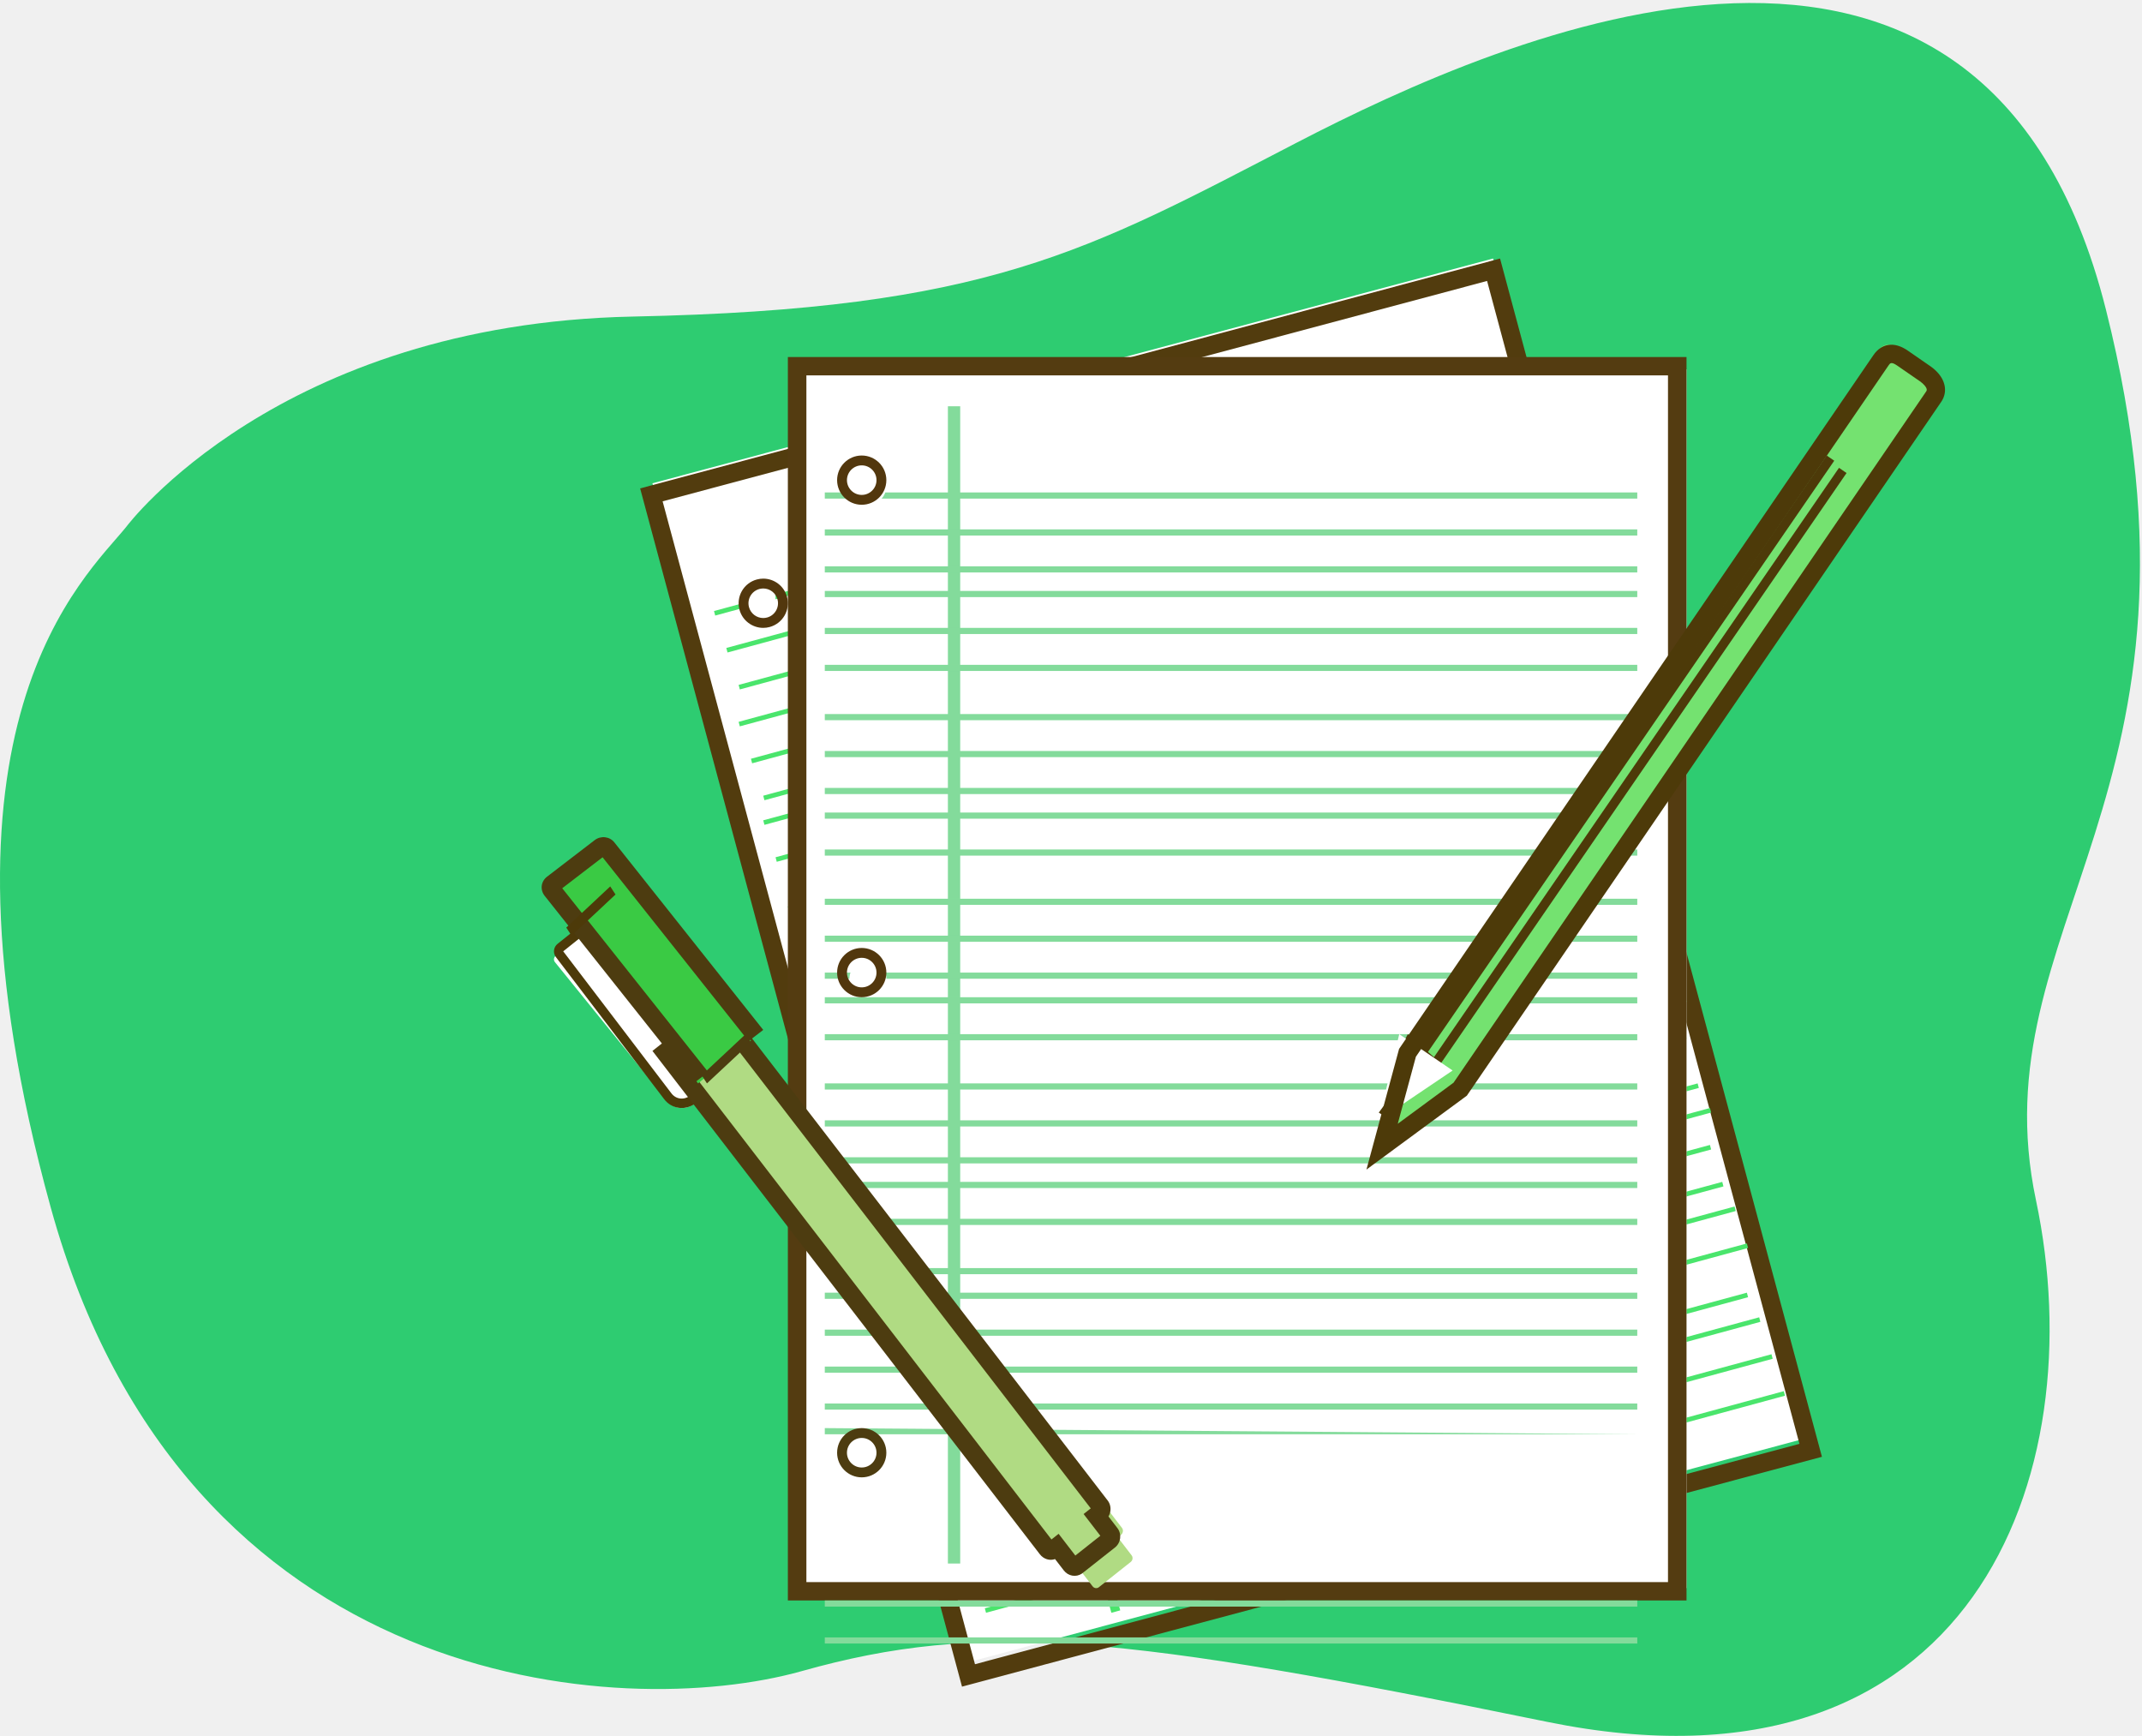
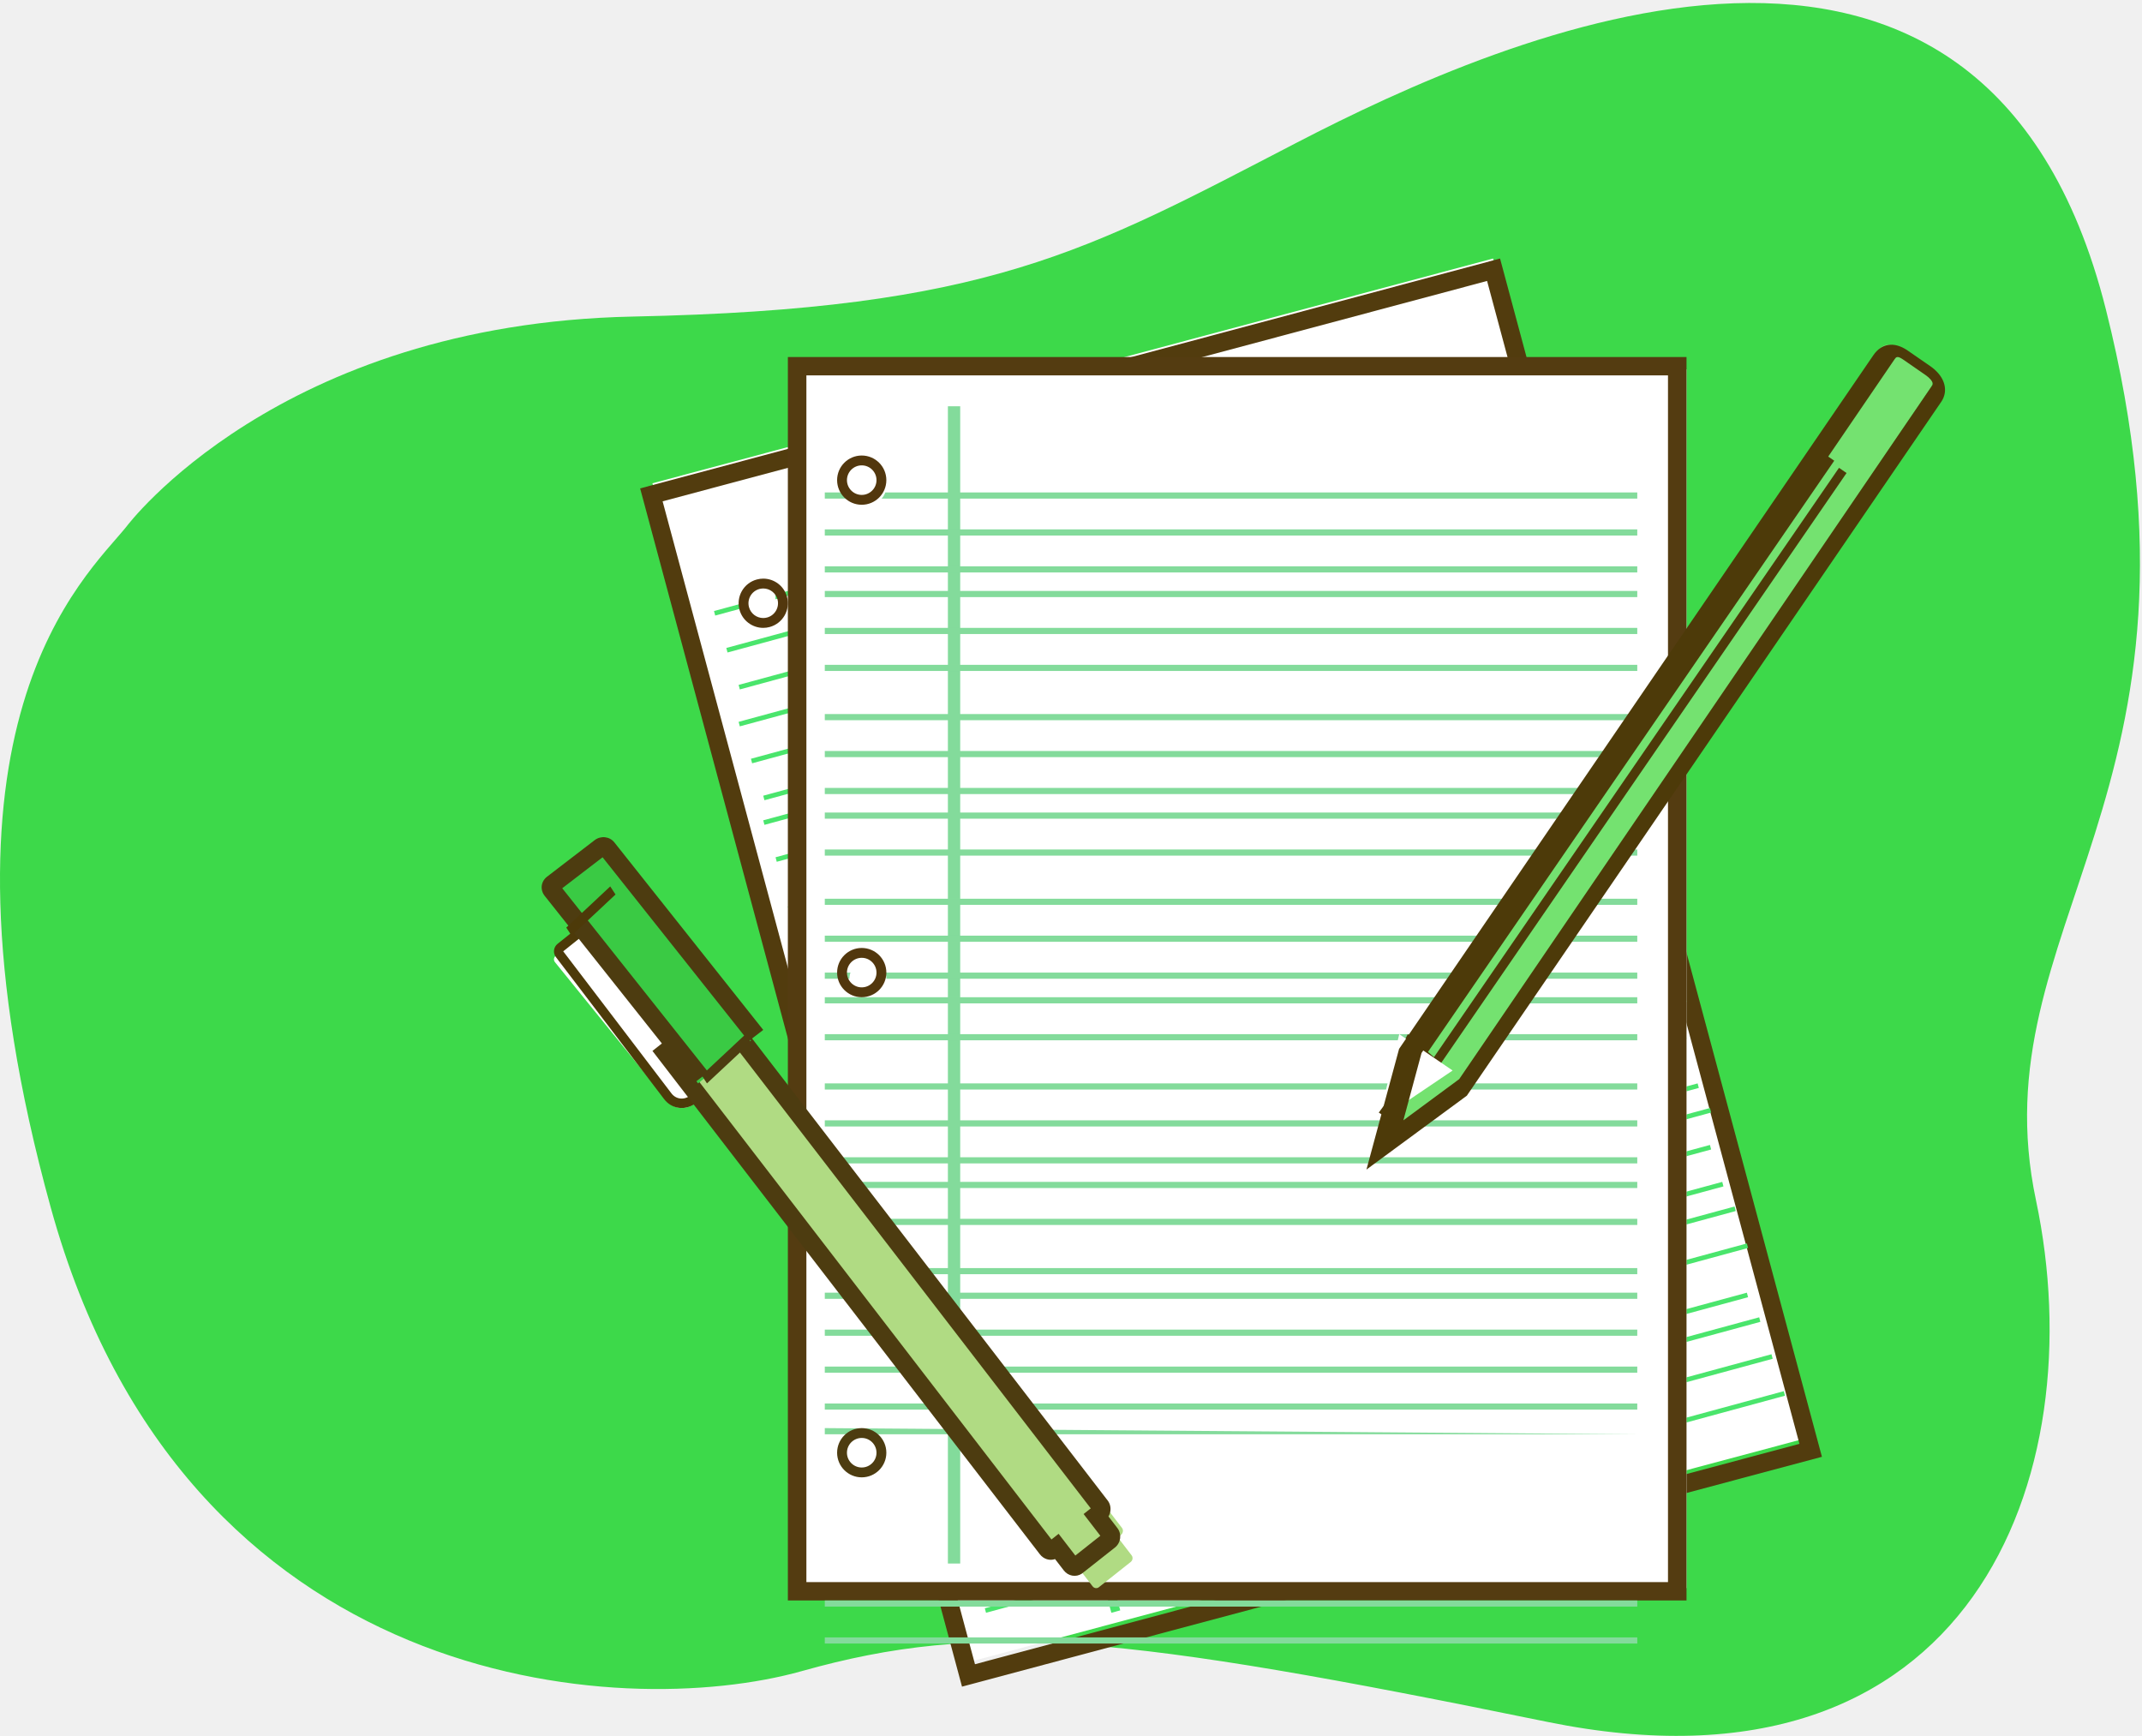
<svg xmlns="http://www.w3.org/2000/svg" xmlns:xlink="http://www.w3.org/1999/xlink" width="174px" height="141px" viewBox="0 0 174 141" version="1.1">
  <defs>
    <polygon id="path-1" points="0 140 174 140 174 0 0 0" />
  </defs>
  <g id="Home" stroke="none" stroke-width="1" fill="none" fill-rule="evenodd">
    <g id="Mobile" transform="translate(-73, -2060)">
      <g id="Group-6" transform="translate(50, 2060)">
        <g id="Page-1-Copy" transform="translate(23, 0)">
-           <g id="Group-3" fill="#2ECC71">
+           <g id="Group-3" fill="#3DD94A">
            <path d="M10.27,42.776 C10.27,42.776 22.567,26.302 51.415,25.713 C80.263,25.125 88.302,20.418 105.328,11.592 C122.352,2.767 161.133,-14.296 171.064,25.125 C180.995,64.546 160.66,75.137 165.388,97.495 C170.118,119.853 160.187,146.918 125.663,139.857 C91.14,132.797 79.79,131.62 65.129,135.739 C50.469,139.857 14.999,137.504 4.122,98.083 C-6.755,58.662 6.959,46.895 10.27,42.776" id="Fill-1" />
          </g>
          <polygon id="Fill-4" fill="#FFFFFF" points="147 116.744 78.713 135 53 39.256 121.287 21" />
          <path d="M53.826,40.721 L79.2,135.179 L146.173,117.279 L120.799,22.821 L53.826,40.721 Z M78.146,137 L52,39.67 L121.853,21 L148,118.331 L78.146,137 Z" id="Fill-6" fill="#523C0E" />
          <polygon id="Fill-8" fill="#4AE56C" points="90.278 131 66 40.194 66.722 40 91 130.806" />
          <polygon id="Fill-10" fill="#4AE56C" points="58.098 50 58 49.632 122.903 32 123 32.368" />
          <polygon id="Fill-12" fill="#4AE56C" points="59.098 53 59 52.632 123.903 35 124 35.368" />
          <polygon id="Fill-14" fill="#4AE56C" points="60.097 56 60 55.632 124.903 38 125 38.368" />
          <polygon id="Fill-16" fill="#4AE56C" points="60.097 59 60 58.632 124.903 41 125 41.368" />
          <polygon id="Fill-18" fill="#4AE56C" points="61.097 62 61 61.632 125.903 44 126 44.368" />
          <polygon id="Fill-20" fill="#4AE56C" points="62.097 65 62 64.632 126.903 47 127 47.368" />
          <polygon id="Fill-22" fill="#4AE56C" points="62.097 67 62 66.632 126.903 49 127 49.368" />
          <polygon id="Fill-24" fill="#4AE56C" points="63.097 70 63 69.632 127.903 52 128 52.368" />
          <polygon id="Fill-26" fill="#4AE56C" points="64.097 74 64 73.632 128.903 56 129 56.368" />
          <polygon id="Fill-28" fill="#4AE56C" points="65.098 77 65 76.632 129.903 59 130 59.368" />
          <polygon id="Fill-30" fill="#4AE56C" points="65.097 79 65 78.632 129.903 61 130 61.368" />
          <polygon id="Fill-32" fill="#4AE56C" points="66.097 82 66 81.632 130.903 64 131 64.368" />
          <polygon id="Fill-34" fill="#4AE56C" points="67.097 85 67 84.632 131.903 67 132 67.368" />
          <polygon id="Fill-36" fill="#4AE56C" points="68.097 87 68 86.632 132.903 69 133 69.368" />
          <polygon id="Fill-38" fill="#4AE56C" points="68.097 91 68 90.632 132.903 73 133 73.368" />
          <polygon id="Fill-40" fill="#4AE56C" points="69.097 94 69 93.632 133.903 76 134 76.368" />
          <polygon id="Fill-42" fill="#4AE56C" points="70.097 96 70 95.632 134.903 78 135 78.368" />
          <polygon id="Fill-44" fill="#4AE56C" points="72.098 99 72 98.632 136.903 81 137 81.368" />
          <polygon id="Fill-46" fill="#4AE56C" points="72.098 102 72 101.632 136.903 84 137 84.368" />
          <polygon id="Fill-48" fill="#4AE56C" points="73.097 106 73 105.632 137.903 88 138 88.368" />
          <polygon id="Fill-50" fill="#4AE56C" points="74.097 108 74 107.632 138.903 90 139 90.368" />
          <polygon id="Fill-52" fill="#4AE56C" points="74.097 111 74 110.632 138.903 93 139 93.368" />
          <polygon id="Fill-54" fill="#4AE56C" points="75.097 114 75 113.632 139.903 96 140 96.368" />
          <polygon id="Fill-56" fill="#4AE56C" points="76.097 116 76 115.632 140.903 98 141 98.368" />
          <polygon id="Fill-58" fill="#4AE56C" points="77.097 119 77 118.632 141.903 101 142 101.368" />
          <polygon id="Fill-60" fill="#4AE56C" points="77.098 123 77 122.632 141.903 105 142 105.368" />
          <polygon id="Fill-62" fill="#4AE56C" points="78.098 125 78 124.632 142.903 107 143 107.368" />
          <polygon id="Fill-64" fill="#4AE56C" points="79.097 128 79 127.632 143.903 110 144 110.368" />
          <polygon id="Fill-66" fill="#4AE56C" points="80.097 131 80 130.632 144.903 113 145 113.368" />
          <path d="M81.499,127 C80.822,127 80.226,126.543 80.051,125.888 C79.837,125.089 80.313,124.266 81.112,124.052 C81.24,124.018 81.37,124 81.501,124 C82.178,124 82.773,124.457 82.949,125.112 C83.163,125.911 82.687,126.734 81.888,126.948 C81.76,126.982 81.63,127 81.499,127" id="Fill-68" fill="#FFFFFF" />
          <path d="M82.001,123 C81.83,123 81.656,123.022 81.483,123.069 C80.416,123.354 79.783,124.451 80.069,125.517 C80.308,126.411 81.116,127 81.999,127 C82.17,127 82.344,126.978 82.518,126.931 C83.584,126.645 84.217,125.549 83.931,124.482 C83.692,123.589 82.884,123 82.001,123 M82.001,123.8 L82.001,123.8 C82.542,123.8 83.019,124.166 83.159,124.69 C83.33,125.329 82.95,125.988 82.31,126.159 C82.208,126.186 82.103,126.2 81.999,126.2 C81.457,126.2 80.982,125.834 80.841,125.311 C80.67,124.672 81.051,124.012 81.689,123.841 C81.793,123.814 81.897,123.8 82.001,123.8" id="Fill-70" fill="#1485E0" />
          <path d="M71.499,88 C70.822,88 70.227,87.543 70.052,86.888 C69.948,86.501 70.001,86.097 70.201,85.75 C70.402,85.403 70.725,85.156 71.112,85.052 C71.24,85.017 71.37,85 71.501,85 C72.178,85 72.773,85.457 72.948,86.112 C73.052,86.499 72.999,86.903 72.799,87.25 C72.598,87.597 72.275,87.845 71.888,87.948 C71.761,87.982 71.63,88 71.499,88" id="Fill-72" fill="#FFFFFF" />
          <path d="M71.002,84 C70.83,84 70.656,84.022 70.483,84.069 C69.416,84.354 68.783,85.451 69.069,86.518 C69.308,87.411 70.116,88 70.999,88 C71.17,88 71.344,87.978 71.518,87.931 C72.584,87.645 73.217,86.549 72.931,85.482 C72.692,84.589 71.884,84 71.002,84 M71.002,84.8 L71.002,84.8 C71.542,84.8 72.019,85.166 72.159,85.69 C72.242,85.999 72.199,86.323 72.039,86.6 C71.879,86.877 71.62,87.076 71.31,87.159 C71.208,87.186 71.103,87.2 70.999,87.2 C70.457,87.2 69.982,86.834 69.841,86.311 C69.758,86.001 69.801,85.677 69.961,85.4 C70.122,85.123 70.38,84.925 70.689,84.841 C70.793,84.814 70.897,84.8 71.002,84.8" id="Fill-74" fill="#1485E0" />
          <path d="M61.499,50 C60.822,50 60.226,49.542 60.051,48.888 C59.837,48.089 60.313,47.266 61.112,47.052 C61.24,47.017 61.37,47 61.501,47 C62.178,47 62.774,47.457 62.949,48.112 C63.163,48.911 62.687,49.735 61.889,49.948 C61.761,49.983 61.63,50 61.499,50" id="Fill-76" fill="#FFFFFF" />
          <path d="M62.001,47 C61.83,47 61.656,47.022 61.483,47.069 C60.416,47.354 59.783,48.451 60.068,49.518 C60.308,50.411 61.116,51 61.999,51 C62.17,51 62.344,50.978 62.518,50.931 C63.584,50.645 64.217,49.549 63.931,48.482 C63.692,47.589 62.884,47 62.001,47 M62.001,47.8 L62.001,47.8 C62.543,47.8 63.018,48.166 63.159,48.69 C63.33,49.329 62.95,49.988 62.31,50.159 C62.208,50.186 62.103,50.2 61.999,50.2 C61.458,50.2 60.981,49.835 60.841,49.311 C60.759,49.001 60.801,48.677 60.961,48.4 C61.121,48.123 61.38,47.925 61.689,47.841 C61.792,47.814 61.897,47.8 62.001,47.8" id="Fill-78" fill="#52370D" />
          <mask id="mask-2" fill="white">
            <use xlink:href="#path-1" />
          </mask>
          <g id="Clip-81" />
          <polygon id="Fill-80" fill="#FFFFFF" mask="url(#mask-2)" points="65 129 137 129 137 30 65 30" />
          <path d="M65.505,128.509 L135.495,128.509 L135.495,30.491 L65.505,30.491 L65.505,128.509 Z M64,130 L137,130 L137,29 L64,29 L64,130 Z" id="Fill-82" fill="#543C11" mask="url(#mask-2)" />
          <polygon id="Fill-83" fill="#83DB9B" mask="url(#mask-2)" points="77 127 78 127 78 33 77 33" />
          <polygon id="Fill-84" fill="#83DB9B" mask="url(#mask-2)" points="67 40.5 133 40.5 133 40 67 40" />
          <polygon id="Fill-85" fill="#83DB9B" mask="url(#mask-2)" points="67 43.5 133 43.5 133 43 67 43" />
          <polygon id="Fill-86" fill="#83DB9B" mask="url(#mask-2)" points="67 46.5 133 46.5 133 46 67 46" />
          <polygon id="Fill-87" fill="#83DB9B" mask="url(#mask-2)" points="67 48.5 133 48.5 133 48 67 48" />
          <polygon id="Fill-88" fill="#83DB9B" mask="url(#mask-2)" points="67 51.5 133 51.5 133 51 67 51" />
          <polygon id="Fill-89" fill="#83DB9B" mask="url(#mask-2)" points="67 54.5 133 54.5 133 54 67 54" />
          <polygon id="Fill-90" fill="#83DB9B" mask="url(#mask-2)" points="67 58.5 133 58.5 133 58 67 58" />
          <polygon id="Fill-91" fill="#83DB9B" mask="url(#mask-2)" points="67 61.5 133 61.5 133 61 67 61" />
          <polygon id="Fill-92" fill="#83DB9B" mask="url(#mask-2)" points="67 64.5 133 64.5 133 64 67 64" />
          <polygon id="Fill-93" fill="#83DB9B" mask="url(#mask-2)" points="67 66.5 133 66.5 133 66 67 66" />
          <polygon id="Fill-94" fill="#83DB9B" mask="url(#mask-2)" points="67 69.5 133 69.5 133 69 67 69" />
          <polygon id="Fill-95" fill="#83DB9B" mask="url(#mask-2)" points="67 73.5 133 73.5 133 73 67 73" />
          <polygon id="Fill-96" fill="#83DB9B" mask="url(#mask-2)" points="67 76.5 133 76.5 133 76 67 76" />
          <polygon id="Fill-97" fill="#83DB9B" mask="url(#mask-2)" points="67 79.5 133 79.5 133 79 67 79" />
          <polygon id="Fill-98" fill="#83DB9B" mask="url(#mask-2)" points="67 81.5 133 81.5 133 81 67 81" />
          <polygon id="Fill-99" fill="#83DB9B" mask="url(#mask-2)" points="67 84.5 133 84.5 133 84 67 84" />
          <polygon id="Fill-100" fill="#83DB9B" mask="url(#mask-2)" points="67 88.5 133 88.5 133 88 67 88" />
          <polygon id="Fill-101" fill="#83DB9B" mask="url(#mask-2)" points="67 91.5 133 91.5 133 91 67 91" />
          <polygon id="Fill-102" fill="#83DB9B" mask="url(#mask-2)" points="67 94.5 133 94.5 133 94 67 94" />
          <polygon id="Fill-103" fill="#83DB9B" mask="url(#mask-2)" points="67 96.5 133 96.5 133 96 67 96" />
          <polygon id="Fill-104" fill="#83DB9B" mask="url(#mask-2)" points="67 99.5 133 99.5 133 99 67 99" />
          <polygon id="Fill-105" fill="#83DB9B" mask="url(#mask-2)" points="67 103.5 133 103.5 133 103 67 103" />
          <polygon id="Fill-106" fill="#83DB9B" mask="url(#mask-2)" points="67 105.5 133 105.5 133 105 67 105" />
          <polygon id="Fill-107" fill="#83DB9B" mask="url(#mask-2)" points="67 108.5 133 108.5 133 108 67 108" />
          <polygon id="Fill-108" fill="#83DB9B" mask="url(#mask-2)" points="67 111.5 133 111.5 133 111 67 111" />
          <polygon id="Fill-109" fill="#83DB9B" mask="url(#mask-2)" points="67 114.5 133 114.5 133 114 67 114" />
          <polygon id="Fill-110" fill="#83DB9B" mask="url(#mask-2)" points="133 116.5 67 116.5 67 116" />
          <polygon id="Fill-111" fill="#83DB9B" mask="url(#mask-2)" points="67 130.5 133 130.5 133 130 67 130" />
          <polygon id="Fill-112" fill="#83DB9B" mask="url(#mask-2)" points="67 133.5 133 133.5 133 133 67 133" />
          <path d="M70.5,120 C69.673,120 69,119.327 69,118.5 C69,117.673 69.673,117 70.5,117 C71.328,117 72,117.673 72,118.5 C72,119.327 71.328,120 70.5,120" id="Fill-113" fill="#FFFFFF" mask="url(#mask-2)" />
          <path d="M70,116 C68.896,116 68,116.896 68,118 C68,119.104 68.896,120 70,120 C71.105,120 72,119.104 72,118 C72,116.896 71.105,116 70,116 M70,116.8 C70.662,116.8 71.2,117.338 71.2,118 C71.2,118.662 70.662,119.2 70,119.2 C69.339,119.2 68.8,118.662 68.8,118 C68.8,117.338 69.339,116.8 70,116.8" id="Fill-114" fill="#4D3C10" mask="url(#mask-2)" />
          <path d="M70.5,81 C69.673,81 69,80.327 69,79.5 C69,78.673 69.673,78 70.5,78 C71.328,78 72,78.673 72,79.5 C72,80.327 71.328,81 70.5,81" id="Fill-115" fill="#FFFFFF" mask="url(#mask-2)" />
          <path d="M70,77 C68.896,77 68,77.896 68,79 C68,80.105 68.896,81 70,81 C71.105,81 72,80.105 72,79 C72,77.896 71.105,77 70,77 M70,77.8 C70.662,77.8 71.2,78.338 71.2,79 C71.2,79.662 70.662,80.2 70,80.2 C69.339,80.2 68.8,79.662 68.8,79 C68.8,78.338 69.339,77.8 70,77.8" id="Fill-116" fill="#52370D" mask="url(#mask-2)" />
          <path d="M70.5,41 C69.673,41 69,40.327 69,39.5 C69,38.673 69.673,38 70.5,38 C71.328,38 72,38.673 72,39.5 C72,40.327 71.328,41 70.5,41" id="Fill-117" fill="#FFFFFF" mask="url(#mask-2)" />
          <path d="M70,37 C68.896,37 68,37.896 68,39 C68,40.105 68.896,41 70,41 C71.105,41 72,40.105 72,39 C72,37.896 71.105,37 70,37 M70,37.8 C70.662,37.8 71.2,38.338 71.2,39 C71.2,39.662 70.662,40.2 70,40.2 C69.339,40.2 68.8,39.662 68.8,39 C68.8,38.338 69.339,37.8 70,37.8" id="Fill-118" fill="#52370D" mask="url(#mask-2)" />
          <path d="M47.319,76 L45.152,77.63 C44.982,77.758 44.949,77.99 45.082,78.154 L54.224,89.446 C54.757,90.104 55.699,90.175 56.377,89.665 L61,86.186" id="Fill-119" fill="#FFFFFF" mask="url(#mask-2)" />
          <path d="M56.408,89.682 C55.596,90.222 54.548,90.064 53.955,89.286 L45.158,77.741 C45.034,77.579 44.98,77.377 45.007,77.173 C45.033,76.973 45.133,76.793 45.29,76.668 L47.376,75 L47.837,75.605 L45.752,77.273 L54.545,88.814 C54.922,89.307 55.587,89.374 56.091,88.971 L60.539,85.415 L61,86.02 L56.552,89.577 C56.506,89.615 56.457,89.65 56.408,89.682" id="Fill-120" fill="#4D3A09" mask="url(#mask-2)" />
          <path d="M56,87.429 L86.821,127.543 C86.946,127.706 87.159,127.764 87.318,127.639 L87.631,127.39 L88.752,128.85 C88.877,129.012 89.102,129.051 89.261,128.926 L91.856,126.868 C92.015,126.742 92.049,126.496 91.924,126.335 L90.803,124.875 L91.066,124.667 C91.226,124.54 91.271,124.276 91.146,124.114 L60.324,84 L56,87.429 Z" id="Fill-121" fill="#B0DB83" mask="url(#mask-2)" />
          <path d="M85.994,124.587 L87.352,126.352 L89.383,124.745 L88.024,122.98 L88.604,122.52 L58.259,83.095 L55.067,85.622 L85.413,125.046 L85.994,124.587 Z M87.881,127.821 C87.402,128.137 86.771,128.024 86.414,127.56 L85.705,126.639 C85.273,126.793 84.776,126.646 84.47,126.248 L53,85.363 L58.512,81 L89.983,121.885 C90.166,122.123 90.244,122.437 90.197,122.748 C90.174,122.902 90.121,123.047 90.044,123.177 L90.766,124.116 C91.142,124.603 91.056,125.314 90.571,125.699 L87.881,127.821 Z" id="Fill-122" fill="#4D3C10" mask="url(#mask-2)" />
          <path d="M56.705,88 L45.079,72.603 C44.955,72.44 44.979,72.215 45.137,72.087 L48.859,69.084 C49.017,68.957 49.251,68.974 49.374,69.137 L61,84.534" id="Fill-123" fill="#3ACA44" mask="url(#mask-2)" />
          <path d="M56.34,88 L44.244,72.766 C43.855,72.276 43.939,71.594 44.435,71.213 L48.308,68.241 C48.808,67.858 49.522,67.941 49.904,68.422 L62,83.657 L60.808,84.571 L48.949,69.634 L45.672,72.149 L57.531,87.085 L56.34,88 Z" id="Fill-124" fill="#4D3C10" mask="url(#mask-2)" />
          <polygon id="Fill-125" fill="#4D3C10" mask="url(#mask-2)" points="57.428 88 57 87.342 60.572 84 61 84.659" />
          <polygon id="Fill-126" fill="#4D3A09" mask="url(#mask-2)" points="46.429 76 46 75.342 49.571 72 50 72.658" />
          <path d="M154.285,28.345 L156.12,29.624 C156.796,30.095 157.281,30.826 156.817,31.512 L118.345,88.288 L112,93 L114.063,85.303 L152.535,28.526 C152.999,27.84 153.609,27.874 154.285,28.345" id="Fill-127" fill="#74E270" mask="url(#mask-2)" />
          <polygon id="Fill-128" fill="#4D3A09" mask="url(#mask-2)" points="150 38.422 116.615 87 116 86.577 149.386 38" />
          <polygon id="Fill-129" fill="#4D3A09" mask="url(#mask-2)" points="149 37.422 115.615 86 115 85.577 148.386 37" />
          <polygon id="Fill-130" fill="#4D3A09" mask="url(#mask-2)" points="117 86.324 116.638 87 114 84.676 114.362 84" />
          <polygon id="Fill-131" fill="#FFFFFF" mask="url(#mask-2)" points="118 86.953 112 91 113.664 84" />
          <polygon id="Fill-132" fill="#4D3A09" mask="url(#mask-2)" points="113.015 89 114 89.629 112.985 91 112 90.372" />
-           <path d="M118.075,87.944 L156.464,31.802 C156.51,31.735 156.595,31.609 156.334,31.302 C156.237,31.187 156.107,31.073 155.958,30.969 L154.124,29.702 C153.63,29.361 153.541,29.492 153.406,29.689 L115.017,85.832 L113.544,91.279 L118.075,87.944 Z M157.463,30.333 C158.089,31.07 158.173,31.935 157.686,32.647 L119.155,88.999 L111,95 L113.651,85.196 L113.723,85.092 L152.183,28.844 C152.85,27.869 153.889,27.73 154.964,28.472 L156.799,29.74 C157.056,29.918 157.28,30.118 157.463,30.333 L157.463,30.333 Z" id="Fill-133" fill="#4D3A09" mask="url(#mask-2)" />
+           <path d="M118.534,87.654 L156.949,31.319 C156.995,31.251 157.081,31.125 156.82,30.817 C156.722,30.702 156.592,30.587 156.443,30.483 L154.607,29.211 C154.114,28.869 154.024,29 153.889,29.199 L115.474,85.535 L114,91 L118.534,87.654 Z M157.463,30.333 C158.089,31.07 158.173,31.935 157.686,32.647 L119.155,88.999 L111,95 L113.651,85.196 L113.723,85.092 L152.183,28.844 C152.85,27.869 153.889,27.73 154.964,28.472 L156.799,29.74 C157.056,29.918 157.28,30.118 157.463,30.333 L157.463,30.333 Z" id="Fill-133" fill="#4D3A09" mask="url(#mask-2)" />
        </g>
      </g>
    </g>
  </g>
</svg>
